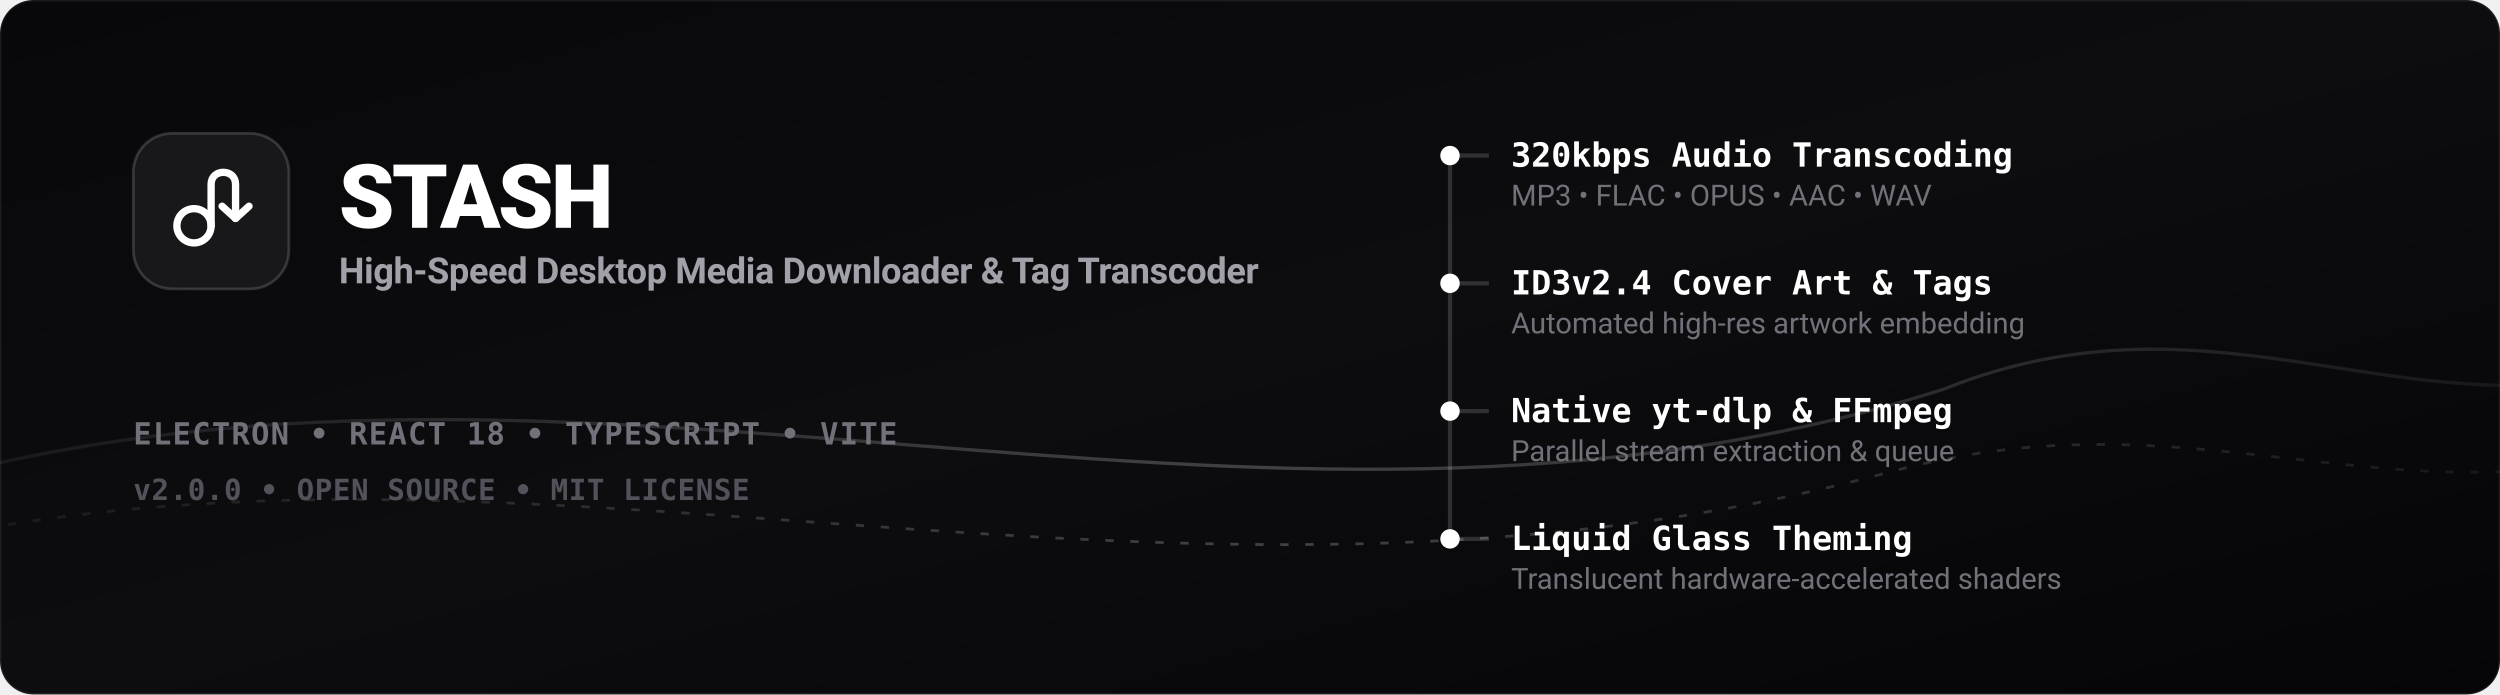
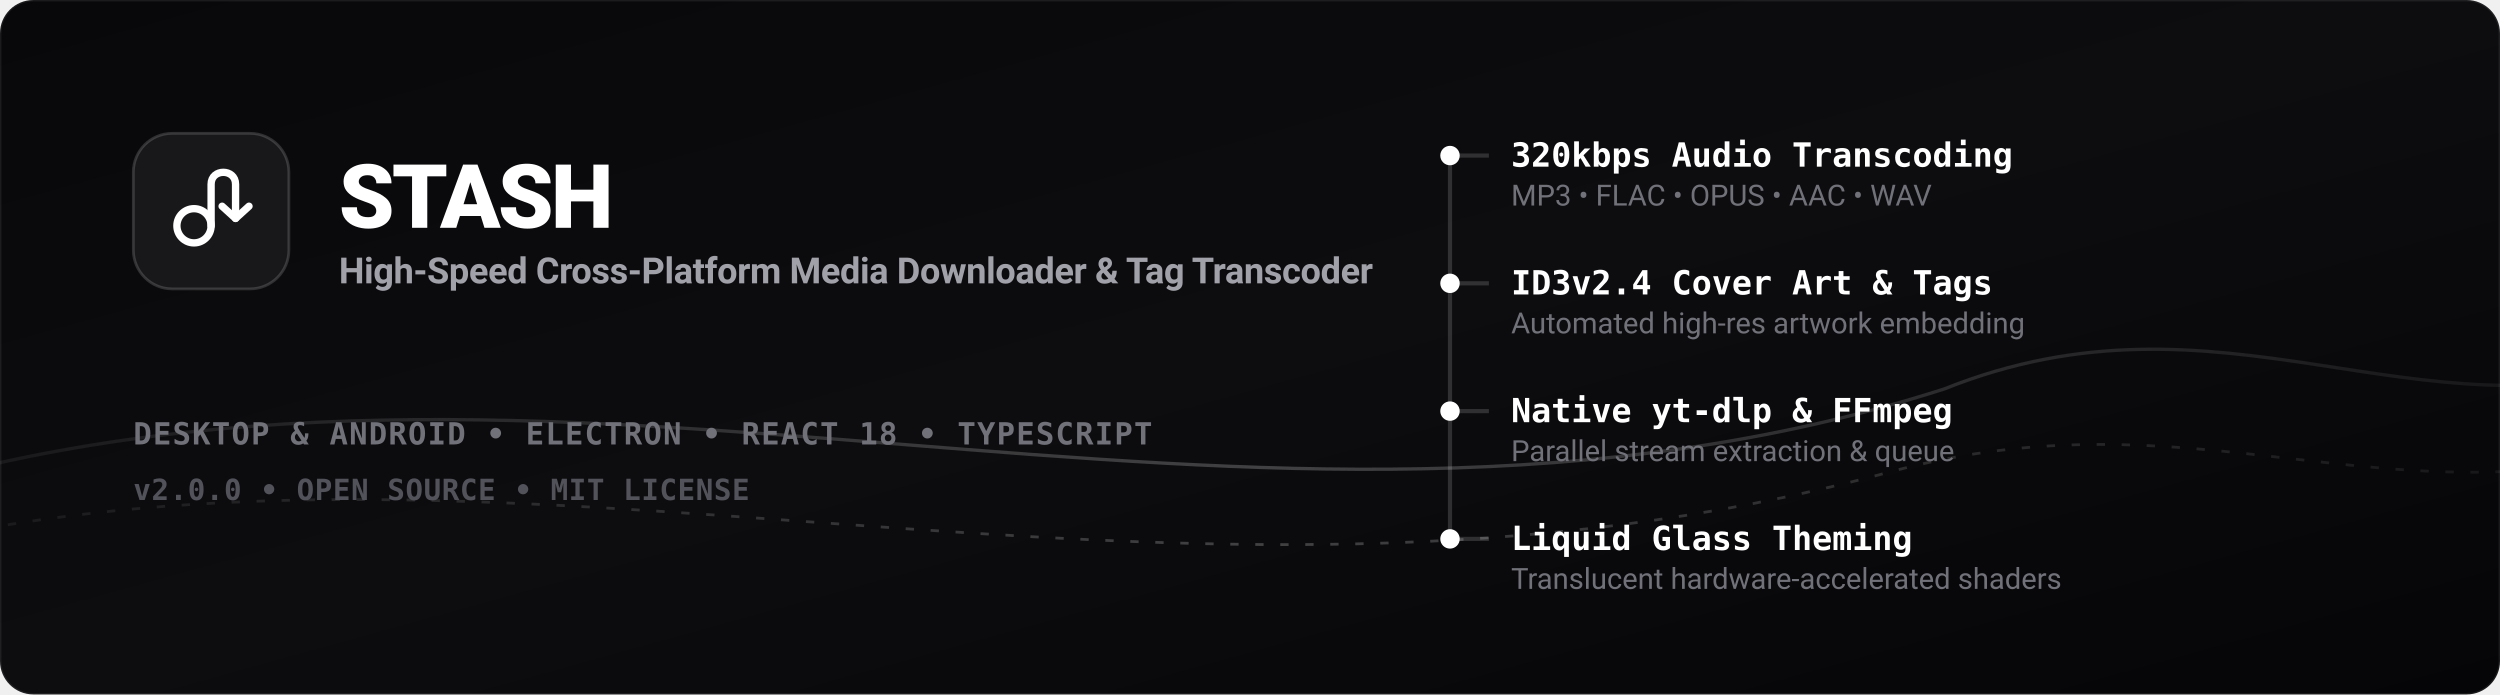
<svg xmlns="http://www.w3.org/2000/svg" viewBox="0 0 900 250" width="100%" height="100%">
  <defs>
    <linearGradient id="monoHeroBg" x1="0%" y1="0%" x2="100%" y2="100%">
      <stop offset="0%" stop-color="#08080a" />
      <stop offset="50%" stop-color="#0d0d10" />
      <stop offset="100%" stop-color="#050507" />
    </linearGradient>
    <linearGradient id="monoLine" x1="0%" y1="0%" x2="100%" y2="0%">
      <stop offset="0%" stop-color="#ffffff" stop-opacity="0.04" />
      <stop offset="50%" stop-color="#ffffff" stop-opacity="0.22" />
      <stop offset="100%" stop-color="#ffffff" stop-opacity="0.04" />
    </linearGradient>
    <style>
      @keyframes slowPathFloat {
        0%, 100% { transform: translateY(0px); opacity: 0.18; }
        50% { transform: translateY(-6px); opacity: 0.38; }
      }
      @keyframes logoGlow {
        0%, 100% { opacity: 0.9; }
        50% { opacity: 1; }
      }
      .anim-path { animation: slowPathFloat 12s cubic-bezier(0.4, 0, 0.2, 1) infinite; }
      .anim-logo { animation: logoGlow 8s ease-in-out infinite; }
      .sans-bold { font-family: -apple-system, BlinkMacSystemFont, "Segoe UI", Roboto, "Helvetica Neue", Arial, sans-serif; font-weight: 800; }
      .sans-med { font-family: -apple-system, BlinkMacSystemFont, "Segoe UI", Roboto, "Helvetica Neue", Arial, sans-serif; font-weight: 600; }
      .sans-reg { font-family: -apple-system, BlinkMacSystemFont, "Segoe UI", Roboto, "Helvetica Neue", Arial, sans-serif; font-weight: 400; }
      .mono-code { font-family: ui-monospace, SFMono-Regular, "SF Mono", Menlo, Consolas, monospace; font-weight: 600; }
    </style>
  </defs>
  <rect width="900" height="250" rx="12" fill="url(#monoHeroBg)" stroke="rgba(255, 255, 255, 0.08)" stroke-width="1" />
  <g class="anim-path">
    <path d="M-50,180 C200,100 450,220 700,140 C800,100 870,160 960,130" fill="none" stroke="url(#monoLine)" stroke-width="1.2" />
    <path d="M-50,200 C180,140 420,240 680,170 C790,140 860,190 960,160" fill="none" stroke="url(#monoLine)" stroke-width="1" stroke-dasharray="3,6" />
  </g>
  <g transform="translate(48, 48)">
    <g class="anim-logo" transform="translate(0, 0)">
      <rect width="56" height="56" rx="14" fill="#18181b" stroke="rgba(255, 255, 255, 0.16)" stroke-width="1" />
      <g transform="translate(6, 6) scale(0.44)">
        <circle cx="36" cy="62" r="14" stroke="#ffffff" stroke-width="6" fill="none" />
        <path d="M50 62 V28 C50 15 70 15 70 28 V56" stroke="#ffffff" stroke-width="6" stroke-linecap="round" stroke-linejoin="round" fill="none" />
        <path d="M59 46 L70 56 L81 46" stroke="#ffffff" stroke-width="6" stroke-linecap="round" stroke-linejoin="round" fill="none" />
      </g>
    </g>
    <text x="74" y="34" class="sans-bold" font-size="32" fill="#ffffff" letter-spacing="-0.03em">
      STASH
    </text>
    <text x="74" y="54" class="sans-med" font-size="13" fill="#a1a1aa" letter-spacing="-0.01em">
-       High-Speed Desktop Media Downloader &amp; Tag Transcoder
+       High-Speed Cross-Platform Media Downloader &amp; Tag Transcoder
    </text>
    <text x="0" y="112" class="mono-code" font-size="11" fill="#71717a" letter-spacing="0.04em">
-       ELECTRON • REACT 18 • TYPESCRIPT • VITE
+       DESKTOP &amp; ANDROID • ELECTRON • REACT 18 • TYPESCRIPT
    </text>
    <text x="0" y="132" class="mono-code" font-size="10.5" fill="#52525b" letter-spacing="0.02em">
      v2.0.0 • OPEN SOURCE • MIT LICENSE
    </text>
  </g>
  <g transform="translate(510, 36)">
    <line x1="12" y1="20" x2="12" y2="160" stroke="rgba(255, 255, 255, 0.15)" stroke-width="1.5" />
    <g transform="translate(0, 14)">
      <line x1="12" y1="6" x2="26" y2="6" stroke="rgba(255, 255, 255, 0.15)" stroke-width="1.5" />
      <circle cx="12" cy="6" r="3.5" fill="#ffffff" />
      <text x="34" y="10" class="mono-code" font-size="12" fill="#ffffff">320kbps Audio Transcoding</text>
      <text x="34" y="24" class="sans-reg" font-size="10.5" fill="#71717a">MP3 • FLAC • OPUS • AAC • WAV</text>
    </g>
    <g transform="translate(0, 60)">
      <line x1="12" y1="6" x2="26" y2="6" stroke="rgba(255, 255, 255, 0.15)" stroke-width="1.5" />
      <circle cx="12" cy="6" r="3.5" fill="#ffffff" />
      <text x="34" y="10" class="mono-code" font-size="12" fill="#ffffff">ID3v2.4 Cover Art &amp; Tags</text>
      <text x="34" y="24" class="sans-reg" font-size="10.5" fill="#71717a">Automated high-res artwork embedding</text>
    </g>
    <g transform="translate(0, 106)">
      <line x1="12" y1="6" x2="26" y2="6" stroke="rgba(255, 255, 255, 0.15)" stroke-width="1.5" />
      <circle cx="12" cy="6" r="3.5" fill="#ffffff" />
      <text x="34" y="10" class="mono-code" font-size="12" fill="#ffffff">Native yt-dlp &amp; FFmpeg</text>
      <text x="34" y="24" class="sans-reg" font-size="10.5" fill="#71717a">Parallel stream extraction &amp; queue</text>
    </g>
    <g transform="translate(0, 152)">
      <line x1="12" y1="6" x2="26" y2="6" stroke="rgba(255, 255, 255, 0.15)" stroke-width="1.5" />
      <circle cx="12" cy="6" r="3.5" fill="#ffffff" />
      <text x="34" y="10" class="mono-code" font-size="12" fill="#ffffff">Liquid Glass Theming</text>
      <text x="34" y="24" class="sans-reg" font-size="10.5" fill="#71717a">Translucent hardware-accelerated shaders</text>
    </g>
  </g>
</svg>
